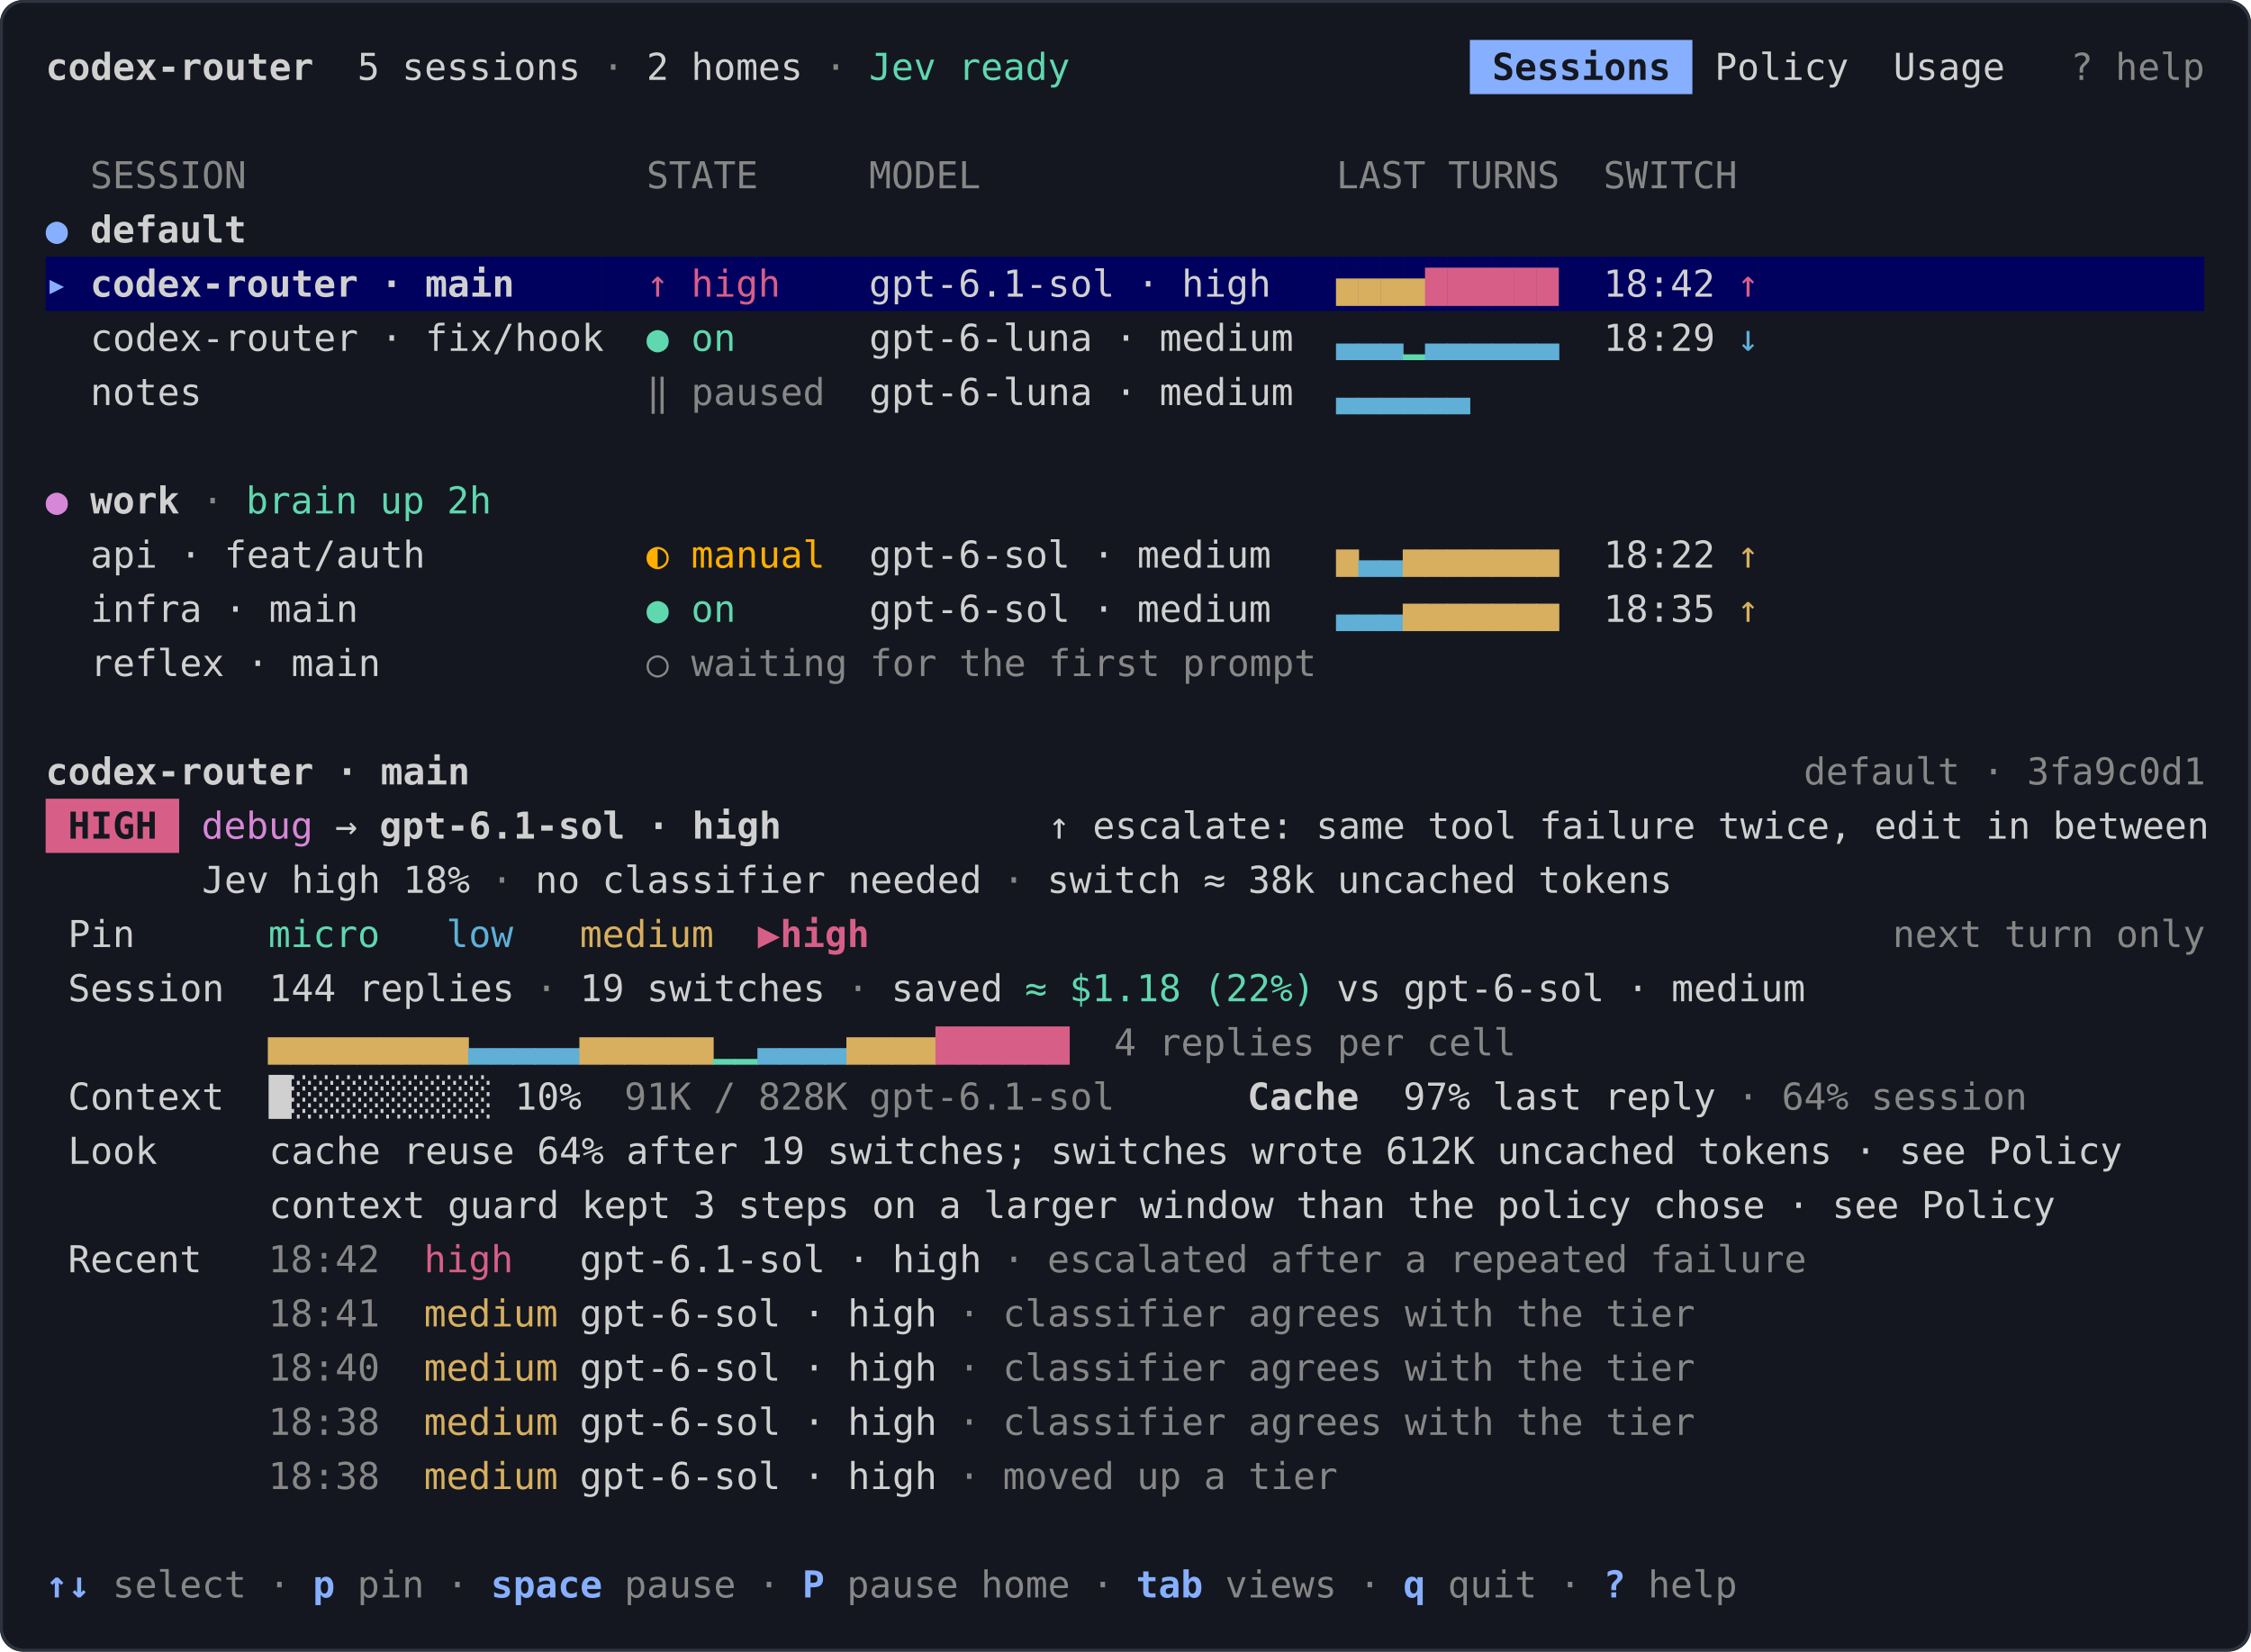
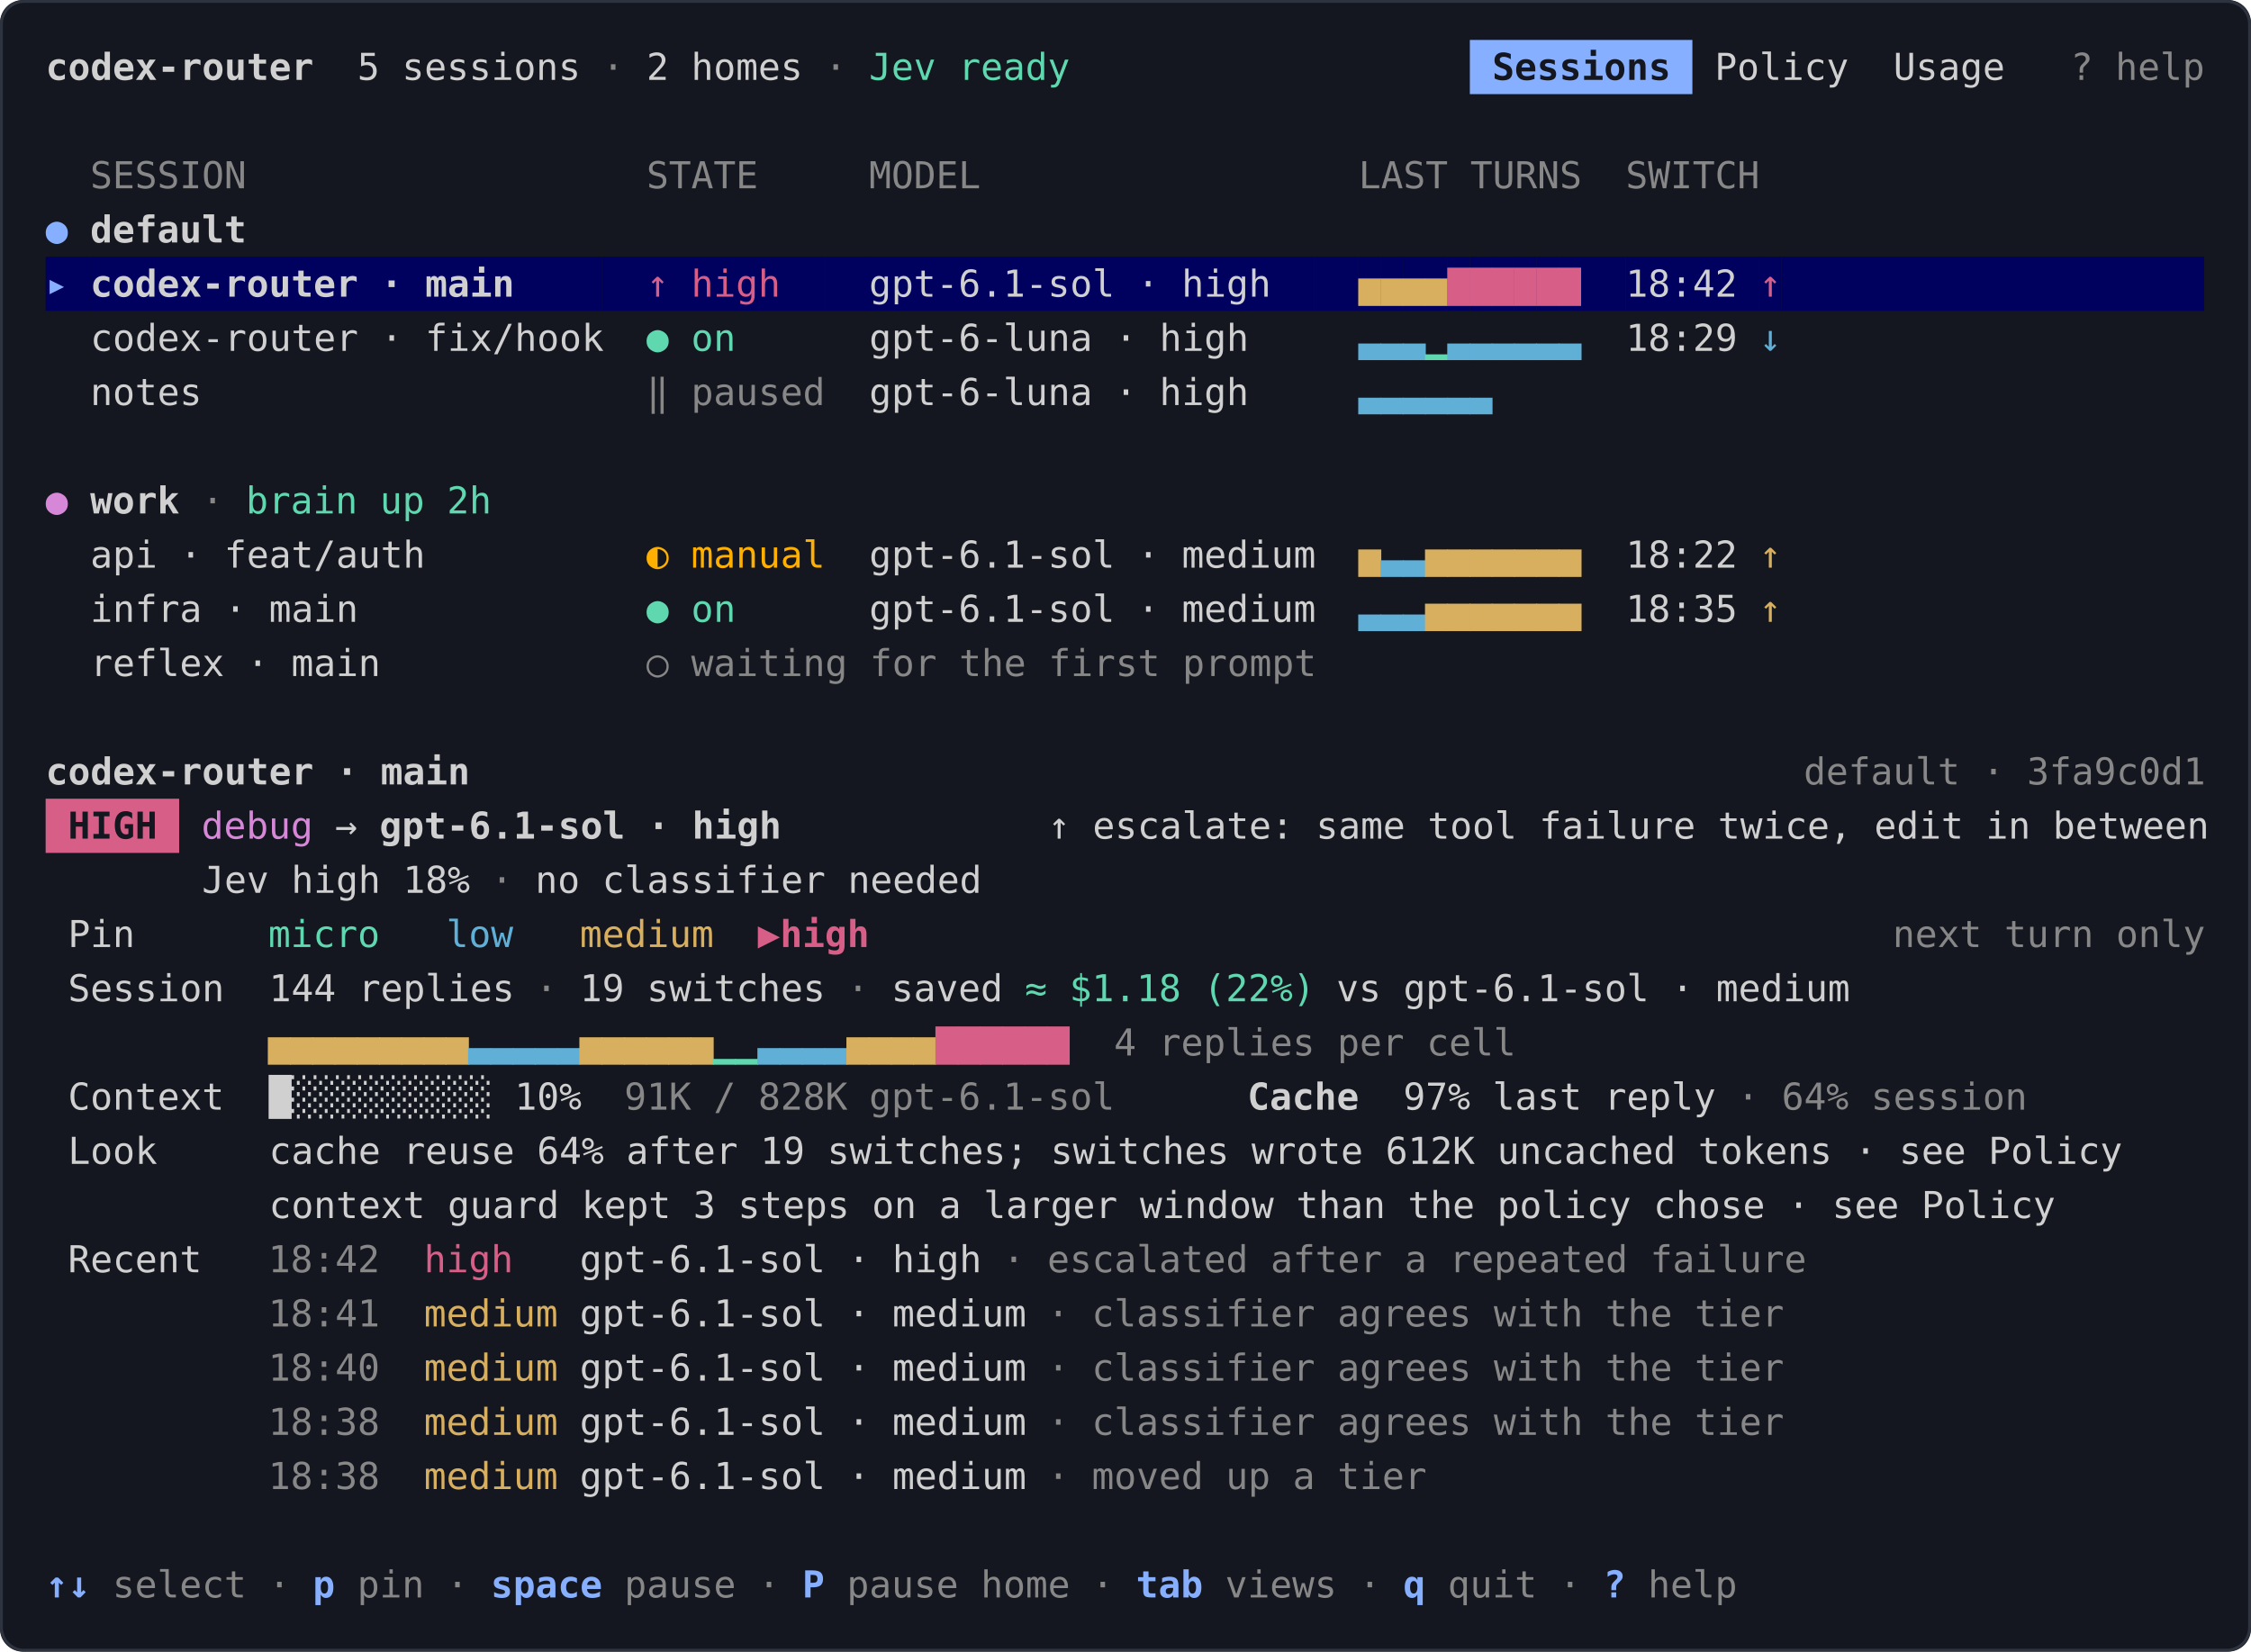
<svg xmlns="http://www.w3.org/2000/svg" viewBox="0 0 789 579" width="789" height="579" role="img" aria-labelledby="title desc">
  <style>text { font-family: ui-monospace, SFMono-Regular, Menlo, Consolas, 'DejaVu Sans Mono', monospace; font-size: 13px; }</style>
  <rect width="789" height="579" rx="8" fill="#14171f" />
  <rect x="0.5" y="0.5" width="788" height="578" rx="8" fill="none" stroke="#2e3340" />
  <text x="16.0" y="28.0" fill="#d0d0d0" font-weight="700" xml:space="preserve">codex-router</text>
  <text x="109.6" y="28.0" fill="#d0d0d0" xml:space="preserve">  5 sessions</text>
  <text x="203.2" y="28.0" fill="#878787" xml:space="preserve"> · </text>
  <text x="226.6" y="28.0" fill="#d0d0d0" xml:space="preserve">2 homes</text>
  <text x="281.2" y="28.0" fill="#878787" xml:space="preserve"> · </text>
  <text x="304.6" y="28.0" fill="#5fd7af" xml:space="preserve">Jev ready</text>
  <rect x="515.2" y="14.0" width="78.0" height="19" fill="#87afff" />
  <text x="515.2" y="28.0" fill="#14171f" font-weight="700" xml:space="preserve"> Sessions </text>
  <text x="593.2" y="28.0" fill="#d0d0d0" xml:space="preserve"> Policy  Usage   </text>
  <text x="725.8" y="28.0" fill="#878787" xml:space="preserve">? help</text>
  <text x="31.6" y="66.0" fill="#878787" xml:space="preserve">SESSION                </text>
  <text x="226.6" y="66.0" fill="#878787" xml:space="preserve">STATE   </text>
-   <text x="304.6" y="66.0" fill="#878787" xml:space="preserve">MODEL              </text>
-   <text x="468.4" y="66.0" fill="#878787" xml:space="preserve">LAST TURNS</text>
-   <text x="562.0" y="66.0" fill="#878787" xml:space="preserve">SWITCH</text>
+   <text x="304.6" y="66.0" fill="#878787" xml:space="preserve">MODEL               </text>
+   <text x="476.2" y="66.0" fill="#878787" xml:space="preserve">LAST TURNS</text>
+   <text x="569.8" y="66.0" fill="#878787" xml:space="preserve">SWITCH</text>
  <text x="16.0" y="85.0" fill="#87afff" xml:space="preserve">● </text>
  <text x="31.6" y="85.0" fill="#d0d0d0" font-weight="700" xml:space="preserve">default</text>
  <rect x="16.0" y="90.0" width="15.6" height="19" fill="#00005f" />
  <text x="16.0" y="104.0" fill="#87afff" font-weight="700" xml:space="preserve">▸ </text>
  <rect x="31.6" y="90.0" width="179.4" height="19" fill="#00005f" />
  <text x="31.6" y="104.0" fill="#d0d0d0" font-weight="700" xml:space="preserve">codex-router · main    </text>
  <rect x="211.0" y="90.0" width="15.6" height="19" fill="#00005f" />
  <rect x="226.6" y="90.0" width="62.4" height="19" fill="#00005f" />
  <text x="226.6" y="104.0" fill="#d75f87" xml:space="preserve">↑ high  </text>
  <rect x="289.0" y="90.0" width="15.6" height="19" fill="#00005f" />
-   <rect x="304.6" y="90.0" width="148.2" height="19" fill="#00005f" />
-   <text x="304.6" y="104.0" fill="#d0d0d0" xml:space="preserve">gpt-6.1-sol · high </text>
-   <rect x="452.8" y="90.0" width="15.6" height="19" fill="#00005f" />
-   <rect x="468.4" y="90.0" width="7.8" height="19" fill="#00005f" />
-   <text x="468.4" y="104.0" fill="#d7af5f" xml:space="preserve">▅</text>
+   <rect x="304.6" y="90.0" width="156.0" height="19" fill="#00005f" />
+   <text x="304.6" y="104.0" fill="#d0d0d0" xml:space="preserve">gpt-6.1-sol · high  </text>
+   <rect x="460.6" y="90.0" width="15.6" height="19" fill="#00005f" />
  <rect x="476.2" y="90.0" width="7.8" height="19" fill="#00005f" />
  <text x="476.2" y="104.0" fill="#d7af5f" xml:space="preserve">▅</text>
  <rect x="484.0" y="90.0" width="7.8" height="19" fill="#00005f" />
  <text x="484.0" y="104.0" fill="#d7af5f" xml:space="preserve">▅</text>
  <rect x="491.8" y="90.0" width="7.8" height="19" fill="#00005f" />
  <text x="491.8" y="104.0" fill="#d7af5f" xml:space="preserve">▅</text>
  <rect x="499.6" y="90.0" width="7.8" height="19" fill="#00005f" />
-   <text x="499.6" y="104.0" fill="#d75f87" xml:space="preserve">▇</text>
+   <text x="499.6" y="104.0" fill="#d7af5f" xml:space="preserve">▅</text>
  <rect x="507.4" y="90.0" width="7.8" height="19" fill="#00005f" />
  <text x="507.4" y="104.0" fill="#d75f87" xml:space="preserve">▇</text>
  <rect x="515.2" y="90.0" width="7.8" height="19" fill="#00005f" />
  <text x="515.2" y="104.0" fill="#d75f87" xml:space="preserve">▇</text>
  <rect x="523.0" y="90.0" width="7.8" height="19" fill="#00005f" />
  <text x="523.0" y="104.0" fill="#d75f87" xml:space="preserve">▇</text>
  <rect x="530.8" y="90.0" width="7.8" height="19" fill="#00005f" />
  <text x="530.8" y="104.0" fill="#d75f87" xml:space="preserve">▇</text>
  <rect x="538.6" y="90.0" width="7.8" height="19" fill="#00005f" />
  <text x="538.6" y="104.0" fill="#d75f87" xml:space="preserve">▇</text>
-   <rect x="546.4" y="90.0" width="15.6" height="19" fill="#00005f" />
-   <rect x="562.0" y="90.0" width="46.8" height="19" fill="#00005f" />
-   <text x="562.0" y="104.0" fill="#d0d0d0" xml:space="preserve">18:42 </text>
-   <rect x="608.8" y="90.0" width="7.8" height="19" fill="#00005f" />
-   <text x="608.8" y="104.0" fill="#d75f87" xml:space="preserve">↑</text>
-   <rect x="616.6" y="90.0" width="156.0" height="19" fill="#00005f" />
+   <rect x="546.4" y="90.0" width="7.8" height="19" fill="#00005f" />
+   <text x="546.4" y="104.0" fill="#d75f87" xml:space="preserve">▇</text>
+   <rect x="554.2" y="90.0" width="15.6" height="19" fill="#00005f" />
+   <rect x="569.8" y="90.0" width="46.8" height="19" fill="#00005f" />
+   <text x="569.8" y="104.0" fill="#d0d0d0" xml:space="preserve">18:42 </text>
+   <rect x="616.6" y="90.0" width="7.8" height="19" fill="#00005f" />
+   <text x="616.6" y="104.0" fill="#d75f87" xml:space="preserve">↑</text>
+   <rect x="624.4" y="90.0" width="148.2" height="19" fill="#00005f" />
  <text x="16.0" y="123.0" fill="#d0d0d0" xml:space="preserve">  codex-router · fix/hook  </text>
  <text x="226.6" y="123.0" fill="#5fd7af" xml:space="preserve">● on    </text>
-   <text x="289.0" y="123.0" fill="#d0d0d0" xml:space="preserve">  gpt-6-luna · medium  </text>
-   <text x="468.4" y="123.0" fill="#5fafd7" xml:space="preserve">▃</text>
+   <text x="289.0" y="123.0" fill="#d0d0d0" xml:space="preserve">  gpt-6-luna · high     </text>
  <text x="476.2" y="123.0" fill="#5fafd7" xml:space="preserve">▃</text>
  <text x="484.0" y="123.0" fill="#5fafd7" xml:space="preserve">▃</text>
-   <text x="491.8" y="123.0" fill="#5fd7af" xml:space="preserve">▁</text>
-   <text x="499.6" y="123.0" fill="#5fafd7" xml:space="preserve">▃</text>
+   <text x="491.8" y="123.0" fill="#5fafd7" xml:space="preserve">▃</text>
+   <text x="499.6" y="123.0" fill="#5fd7af" xml:space="preserve">▁</text>
  <text x="507.4" y="123.0" fill="#5fafd7" xml:space="preserve">▃</text>
  <text x="515.2" y="123.0" fill="#5fafd7" xml:space="preserve">▃</text>
  <text x="523.0" y="123.0" fill="#5fafd7" xml:space="preserve">▃</text>
  <text x="530.8" y="123.0" fill="#5fafd7" xml:space="preserve">▃</text>
  <text x="538.6" y="123.0" fill="#5fafd7" xml:space="preserve">▃</text>
-   <text x="546.4" y="123.0" fill="#d0d0d0" xml:space="preserve">  18:29 </text>
-   <text x="608.8" y="123.0" fill="#5fafd7" xml:space="preserve">↓</text>
+   <text x="546.4" y="123.0" fill="#5fafd7" xml:space="preserve">▃</text>
+   <text x="554.2" y="123.0" fill="#d0d0d0" xml:space="preserve">  18:29 </text>
+   <text x="616.6" y="123.0" fill="#5fafd7" xml:space="preserve">↓</text>
  <text x="16.0" y="142.0" fill="#d0d0d0" xml:space="preserve">  notes                    </text>
  <text x="226.6" y="142.0" fill="#878787" xml:space="preserve">‖ paused</text>
-   <text x="289.0" y="142.0" fill="#d0d0d0" xml:space="preserve">  gpt-6-luna · medium  </text>
-   <text x="468.4" y="142.0" fill="#5fafd7" xml:space="preserve">▃</text>
+   <text x="289.0" y="142.0" fill="#d0d0d0" xml:space="preserve">  gpt-6-luna · high     </text>
  <text x="476.2" y="142.0" fill="#5fafd7" xml:space="preserve">▃</text>
  <text x="484.0" y="142.0" fill="#5fafd7" xml:space="preserve">▃</text>
  <text x="491.8" y="142.0" fill="#5fafd7" xml:space="preserve">▃</text>
  <text x="499.6" y="142.0" fill="#5fafd7" xml:space="preserve">▃</text>
  <text x="507.4" y="142.0" fill="#5fafd7" xml:space="preserve">▃</text>
+   <text x="515.2" y="142.0" fill="#5fafd7" xml:space="preserve">▃</text>
  <text x="16.0" y="180.0" fill="#d787d7" xml:space="preserve">● </text>
  <text x="31.6" y="180.0" fill="#d0d0d0" font-weight="700" xml:space="preserve">work</text>
  <text x="62.8" y="180.0" fill="#878787" xml:space="preserve"> · </text>
  <text x="86.2" y="180.0" fill="#5fd7af" xml:space="preserve">brain up 2h</text>
  <text x="16.0" y="199.0" fill="#d0d0d0" xml:space="preserve">  api · feat/auth          </text>
  <text x="226.6" y="199.0" fill="#ffaf00" xml:space="preserve">◐ manual</text>
-   <text x="289.0" y="199.0" fill="#d0d0d0" xml:space="preserve">  gpt-6-sol · medium   </text>
-   <text x="468.4" y="199.0" fill="#d7af5f" xml:space="preserve">▅</text>
-   <text x="476.2" y="199.0" fill="#5fafd7" xml:space="preserve">▃</text>
+   <text x="289.0" y="199.0" fill="#d0d0d0" xml:space="preserve">  gpt-6.1-sol · medium  </text>
+   <text x="476.2" y="199.0" fill="#d7af5f" xml:space="preserve">▅</text>
  <text x="484.0" y="199.0" fill="#5fafd7" xml:space="preserve">▃</text>
-   <text x="491.8" y="199.0" fill="#d7af5f" xml:space="preserve">▅</text>
+   <text x="491.8" y="199.0" fill="#5fafd7" xml:space="preserve">▃</text>
  <text x="499.6" y="199.0" fill="#d7af5f" xml:space="preserve">▅</text>
  <text x="507.4" y="199.0" fill="#d7af5f" xml:space="preserve">▅</text>
  <text x="515.2" y="199.0" fill="#d7af5f" xml:space="preserve">▅</text>
  <text x="523.0" y="199.0" fill="#d7af5f" xml:space="preserve">▅</text>
  <text x="530.8" y="199.0" fill="#d7af5f" xml:space="preserve">▅</text>
  <text x="538.6" y="199.0" fill="#d7af5f" xml:space="preserve">▅</text>
-   <text x="546.4" y="199.0" fill="#d0d0d0" xml:space="preserve">  18:22 </text>
-   <text x="608.8" y="199.0" fill="#d7af5f" xml:space="preserve">↑</text>
+   <text x="546.4" y="199.0" fill="#d7af5f" xml:space="preserve">▅</text>
+   <text x="554.2" y="199.0" fill="#d0d0d0" xml:space="preserve">  18:22 </text>
+   <text x="616.6" y="199.0" fill="#d7af5f" xml:space="preserve">↑</text>
  <text x="16.0" y="218.0" fill="#d0d0d0" xml:space="preserve">  infra · main             </text>
  <text x="226.6" y="218.0" fill="#5fd7af" xml:space="preserve">● on    </text>
-   <text x="289.0" y="218.0" fill="#d0d0d0" xml:space="preserve">  gpt-6-sol · medium   </text>
-   <text x="468.4" y="218.0" fill="#5fafd7" xml:space="preserve">▃</text>
+   <text x="289.0" y="218.0" fill="#d0d0d0" xml:space="preserve">  gpt-6.1-sol · medium  </text>
  <text x="476.2" y="218.0" fill="#5fafd7" xml:space="preserve">▃</text>
  <text x="484.0" y="218.0" fill="#5fafd7" xml:space="preserve">▃</text>
-   <text x="491.8" y="218.0" fill="#d7af5f" xml:space="preserve">▅</text>
+   <text x="491.8" y="218.0" fill="#5fafd7" xml:space="preserve">▃</text>
  <text x="499.6" y="218.0" fill="#d7af5f" xml:space="preserve">▅</text>
  <text x="507.4" y="218.0" fill="#d7af5f" xml:space="preserve">▅</text>
  <text x="515.2" y="218.0" fill="#d7af5f" xml:space="preserve">▅</text>
  <text x="523.0" y="218.0" fill="#d7af5f" xml:space="preserve">▅</text>
  <text x="530.8" y="218.0" fill="#d7af5f" xml:space="preserve">▅</text>
  <text x="538.6" y="218.0" fill="#d7af5f" xml:space="preserve">▅</text>
-   <text x="546.4" y="218.0" fill="#d0d0d0" xml:space="preserve">  18:35 </text>
-   <text x="608.8" y="218.0" fill="#d7af5f" xml:space="preserve">↑</text>
+   <text x="546.4" y="218.0" fill="#d7af5f" xml:space="preserve">▅</text>
+   <text x="554.2" y="218.0" fill="#d0d0d0" xml:space="preserve">  18:35 </text>
+   <text x="616.6" y="218.0" fill="#d7af5f" xml:space="preserve">↑</text>
  <text x="16.0" y="237.0" fill="#d0d0d0" xml:space="preserve">  reflex · main            </text>
  <text x="226.6" y="237.0" fill="#878787" xml:space="preserve">○ waiting for the first prompt</text>
  <text x="16.0" y="275.0" fill="#d0d0d0" font-weight="700" xml:space="preserve">codex-router · main</text>
  <text x="632.2" y="275.0" fill="#878787" xml:space="preserve">default · 3fa9c0d1</text>
  <rect x="16.0" y="280.0" width="46.8" height="19" fill="#d75f87" />
  <text x="16.0" y="294.0" fill="#14171f" font-weight="700" xml:space="preserve"> HIGH </text>
  <text x="70.6" y="294.0" fill="#d787d7" xml:space="preserve">debug</text>
  <text x="109.6" y="294.0" fill="#d0d0d0" xml:space="preserve"> → </text>
  <text x="133.0" y="294.0" fill="#d0d0d0" font-weight="700" xml:space="preserve">gpt-6.1-sol · high</text>
  <text x="273.4" y="294.0" fill="#d0d0d0" xml:space="preserve">            ↑ escalate: same tool failure twice, edit in between</text>
  <text x="16.0" y="313.0" fill="#d0d0d0" xml:space="preserve">       Jev high 18%</text>
  <text x="164.2" y="313.0" fill="#878787" xml:space="preserve"> · </text>
  <text x="187.6" y="313.0" fill="#d0d0d0" xml:space="preserve">no classifier needed</text>
-   <text x="343.6" y="313.0" fill="#878787" xml:space="preserve"> · </text>
-   <text x="367.0" y="313.0" fill="#d0d0d0" xml:space="preserve">switch ≈ 38k uncached tokens</text>
  <text x="16.0" y="332.0" fill="#d0d0d0" xml:space="preserve"> Pin     </text>
  <text x="86.2" y="332.0" fill="#5fd7af" xml:space="preserve"> micro  </text>
  <text x="148.6" y="332.0" fill="#5fafd7" xml:space="preserve"> low  </text>
  <text x="195.4" y="332.0" fill="#d7af5f" xml:space="preserve"> medium  </text>
  <text x="265.6" y="332.0" fill="#d75f87" font-weight="700" xml:space="preserve">▶high  </text>
  <text x="663.4" y="332.0" fill="#878787" xml:space="preserve">next turn only</text>
  <text x="16.0" y="351.0" fill="#d0d0d0" xml:space="preserve"> Session  144 replies</text>
  <text x="179.8" y="351.0" fill="#878787" xml:space="preserve"> · </text>
  <text x="203.2" y="351.0" fill="#d0d0d0" xml:space="preserve">19 switches</text>
  <text x="289.0" y="351.0" fill="#878787" xml:space="preserve"> · </text>
  <text x="312.4" y="351.0" fill="#d0d0d0" xml:space="preserve">saved </text>
  <text x="359.2" y="351.0" fill="#5fd7af" xml:space="preserve">≈ $1.18 (22%)</text>
-   <text x="460.6" y="351.0" fill="#d0d0d0" xml:space="preserve"> vs gpt-6-sol · medium</text>
+   <text x="460.6" y="351.0" fill="#d0d0d0" xml:space="preserve"> vs gpt-6.1-sol · medium</text>
  <text x="94.0" y="370.0" fill="#d7af5f" xml:space="preserve">▅</text>
  <text x="101.8" y="370.0" fill="#d7af5f" xml:space="preserve">▅</text>
  <text x="109.6" y="370.0" fill="#d7af5f" xml:space="preserve">▅</text>
  <text x="117.4" y="370.0" fill="#d7af5f" xml:space="preserve">▅</text>
  <text x="125.2" y="370.0" fill="#d7af5f" xml:space="preserve">▅</text>
  <text x="133.0" y="370.0" fill="#d7af5f" xml:space="preserve">▅</text>
  <text x="140.8" y="370.0" fill="#d7af5f" xml:space="preserve">▅</text>
  <text x="148.6" y="370.0" fill="#d7af5f" xml:space="preserve">▅</text>
  <text x="156.4" y="370.0" fill="#d7af5f" xml:space="preserve">▅</text>
  <text x="164.2" y="370.0" fill="#5fafd7" xml:space="preserve">▃</text>
  <text x="172.0" y="370.0" fill="#5fafd7" xml:space="preserve">▃</text>
  <text x="179.8" y="370.0" fill="#5fafd7" xml:space="preserve">▃</text>
  <text x="187.6" y="370.0" fill="#5fafd7" xml:space="preserve">▃</text>
  <text x="195.4" y="370.0" fill="#5fafd7" xml:space="preserve">▃</text>
  <text x="203.2" y="370.0" fill="#d7af5f" xml:space="preserve">▅</text>
  <text x="211.0" y="370.0" fill="#d7af5f" xml:space="preserve">▅</text>
  <text x="218.8" y="370.0" fill="#d7af5f" xml:space="preserve">▅</text>
  <text x="226.6" y="370.0" fill="#d7af5f" xml:space="preserve">▅</text>
  <text x="234.4" y="370.0" fill="#d7af5f" xml:space="preserve">▅</text>
  <text x="242.2" y="370.0" fill="#d7af5f" xml:space="preserve">▅</text>
  <text x="250.0" y="370.0" fill="#5fd7af" xml:space="preserve">▁</text>
  <text x="257.8" y="370.0" fill="#5fd7af" xml:space="preserve">▁</text>
  <text x="265.6" y="370.0" fill="#5fafd7" xml:space="preserve">▃</text>
  <text x="273.4" y="370.0" fill="#5fafd7" xml:space="preserve">▃</text>
  <text x="281.2" y="370.0" fill="#5fafd7" xml:space="preserve">▃</text>
  <text x="289.0" y="370.0" fill="#5fafd7" xml:space="preserve">▃</text>
  <text x="296.8" y="370.0" fill="#d7af5f" xml:space="preserve">▅</text>
  <text x="304.6" y="370.0" fill="#d7af5f" xml:space="preserve">▅</text>
  <text x="312.4" y="370.0" fill="#d7af5f" xml:space="preserve">▅</text>
  <text x="320.2" y="370.0" fill="#d7af5f" xml:space="preserve">▅</text>
  <text x="328.0" y="370.0" fill="#d75f87" xml:space="preserve">▇</text>
  <text x="335.8" y="370.0" fill="#d75f87" xml:space="preserve">▇</text>
  <text x="343.6" y="370.0" fill="#d75f87" xml:space="preserve">▇</text>
  <text x="351.4" y="370.0" fill="#d75f87" xml:space="preserve">▇</text>
  <text x="359.2" y="370.0" fill="#d75f87" xml:space="preserve">▇</text>
  <text x="367.0" y="370.0" fill="#d75f87" xml:space="preserve">▇</text>
  <text x="374.8" y="370.0" fill="#878787" xml:space="preserve">  4 replies per cell</text>
  <text x="16.0" y="389.0" fill="#d0d0d0" xml:space="preserve"> Context  █░░░░░░░░░ 10%  </text>
  <text x="218.8" y="389.0" fill="#878787" xml:space="preserve">91K / 828K</text>
  <text x="296.8" y="389.0" fill="#878787" xml:space="preserve"> gpt-6.1-sol</text>
  <text x="437.2" y="389.0" fill="#d0d0d0" font-weight="700" xml:space="preserve">Cache</text>
  <text x="476.2" y="389.0" fill="#d0d0d0" xml:space="preserve">  97% last reply</text>
  <text x="601.0" y="389.0" fill="#878787" xml:space="preserve"> · 64% session</text>
  <text x="16.0" y="408.0" fill="#d0d0d0" xml:space="preserve"> Look     cache reuse 64% after 19 switches; switches wrote 612K uncached tokens · see Policy</text>
  <text x="16.0" y="427.0" fill="#d0d0d0" xml:space="preserve">          context guard kept 3 steps on a larger window than the policy chose · see Policy</text>
  <text x="16.0" y="446.0" fill="#d0d0d0" xml:space="preserve"> Recent   </text>
  <text x="94.0" y="446.0" fill="#878787" xml:space="preserve">18:42  </text>
  <text x="148.6" y="446.0" fill="#d75f87" xml:space="preserve">high   </text>
  <text x="203.2" y="446.0" fill="#d0d0d0" xml:space="preserve">gpt-6.1-sol · high</text>
  <text x="343.6" y="446.0" fill="#878787" xml:space="preserve"> · escalated after a repeated failure</text>
  <text x="94.0" y="465.0" fill="#878787" xml:space="preserve">18:41  </text>
  <text x="148.6" y="465.0" fill="#d7af5f" xml:space="preserve">medium </text>
-   <text x="203.2" y="465.0" fill="#d0d0d0" xml:space="preserve">gpt-6-sol · high</text>
-   <text x="328.0" y="465.0" fill="#878787" xml:space="preserve"> · classifier agrees with the tier</text>
+   <text x="203.2" y="465.0" fill="#d0d0d0" xml:space="preserve">gpt-6.1-sol · medium</text>
+   <text x="359.2" y="465.0" fill="#878787" xml:space="preserve"> · classifier agrees with the tier</text>
  <text x="94.0" y="484.0" fill="#878787" xml:space="preserve">18:40  </text>
  <text x="148.6" y="484.0" fill="#d7af5f" xml:space="preserve">medium </text>
-   <text x="203.2" y="484.0" fill="#d0d0d0" xml:space="preserve">gpt-6-sol · high</text>
-   <text x="328.0" y="484.0" fill="#878787" xml:space="preserve"> · classifier agrees with the tier</text>
+   <text x="203.2" y="484.0" fill="#d0d0d0" xml:space="preserve">gpt-6.1-sol · medium</text>
+   <text x="359.2" y="484.0" fill="#878787" xml:space="preserve"> · classifier agrees with the tier</text>
  <text x="94.0" y="503.0" fill="#878787" xml:space="preserve">18:38  </text>
  <text x="148.6" y="503.0" fill="#d7af5f" xml:space="preserve">medium </text>
-   <text x="203.2" y="503.0" fill="#d0d0d0" xml:space="preserve">gpt-6-sol · high</text>
-   <text x="328.0" y="503.0" fill="#878787" xml:space="preserve"> · classifier agrees with the tier</text>
+   <text x="203.2" y="503.0" fill="#d0d0d0" xml:space="preserve">gpt-6.1-sol · medium</text>
+   <text x="359.2" y="503.0" fill="#878787" xml:space="preserve"> · classifier agrees with the tier</text>
  <text x="94.0" y="522.0" fill="#878787" xml:space="preserve">18:38  </text>
  <text x="148.6" y="522.0" fill="#d7af5f" xml:space="preserve">medium </text>
-   <text x="203.2" y="522.0" fill="#d0d0d0" xml:space="preserve">gpt-6-sol · high</text>
-   <text x="328.0" y="522.0" fill="#878787" xml:space="preserve"> · moved up a tier</text>
+   <text x="203.2" y="522.0" fill="#d0d0d0" xml:space="preserve">gpt-6.1-sol · medium</text>
+   <text x="359.2" y="522.0" fill="#878787" xml:space="preserve"> · moved up a tier</text>
  <text x="16.0" y="560.0" fill="#87afff" font-weight="700" xml:space="preserve">↑↓</text>
  <text x="31.6" y="560.0" fill="#878787" xml:space="preserve"> select</text>
  <text x="86.2" y="560.0" fill="#878787" xml:space="preserve"> · </text>
  <text x="109.6" y="560.0" fill="#87afff" font-weight="700" xml:space="preserve">p</text>
  <text x="117.4" y="560.0" fill="#878787" xml:space="preserve"> pin</text>
  <text x="148.6" y="560.0" fill="#878787" xml:space="preserve"> · </text>
  <text x="172.0" y="560.0" fill="#87afff" font-weight="700" xml:space="preserve">space</text>
  <text x="211.0" y="560.0" fill="#878787" xml:space="preserve"> pause</text>
  <text x="257.8" y="560.0" fill="#878787" xml:space="preserve"> · </text>
  <text x="281.2" y="560.0" fill="#87afff" font-weight="700" xml:space="preserve">P</text>
  <text x="289.0" y="560.0" fill="#878787" xml:space="preserve"> pause home</text>
  <text x="374.8" y="560.0" fill="#878787" xml:space="preserve"> · </text>
  <text x="398.2" y="560.0" fill="#87afff" font-weight="700" xml:space="preserve">tab</text>
  <text x="421.6" y="560.0" fill="#878787" xml:space="preserve"> views</text>
  <text x="468.4" y="560.0" fill="#878787" xml:space="preserve"> · </text>
  <text x="491.8" y="560.0" fill="#87afff" font-weight="700" xml:space="preserve">q</text>
  <text x="499.6" y="560.0" fill="#878787" xml:space="preserve"> quit</text>
  <text x="538.6" y="560.0" fill="#878787" xml:space="preserve"> · </text>
  <text x="562.0" y="560.0" fill="#87afff" font-weight="700" xml:space="preserve">?</text>
  <text x="569.8" y="560.0" fill="#878787" xml:space="preserve"> help</text>
</svg>
